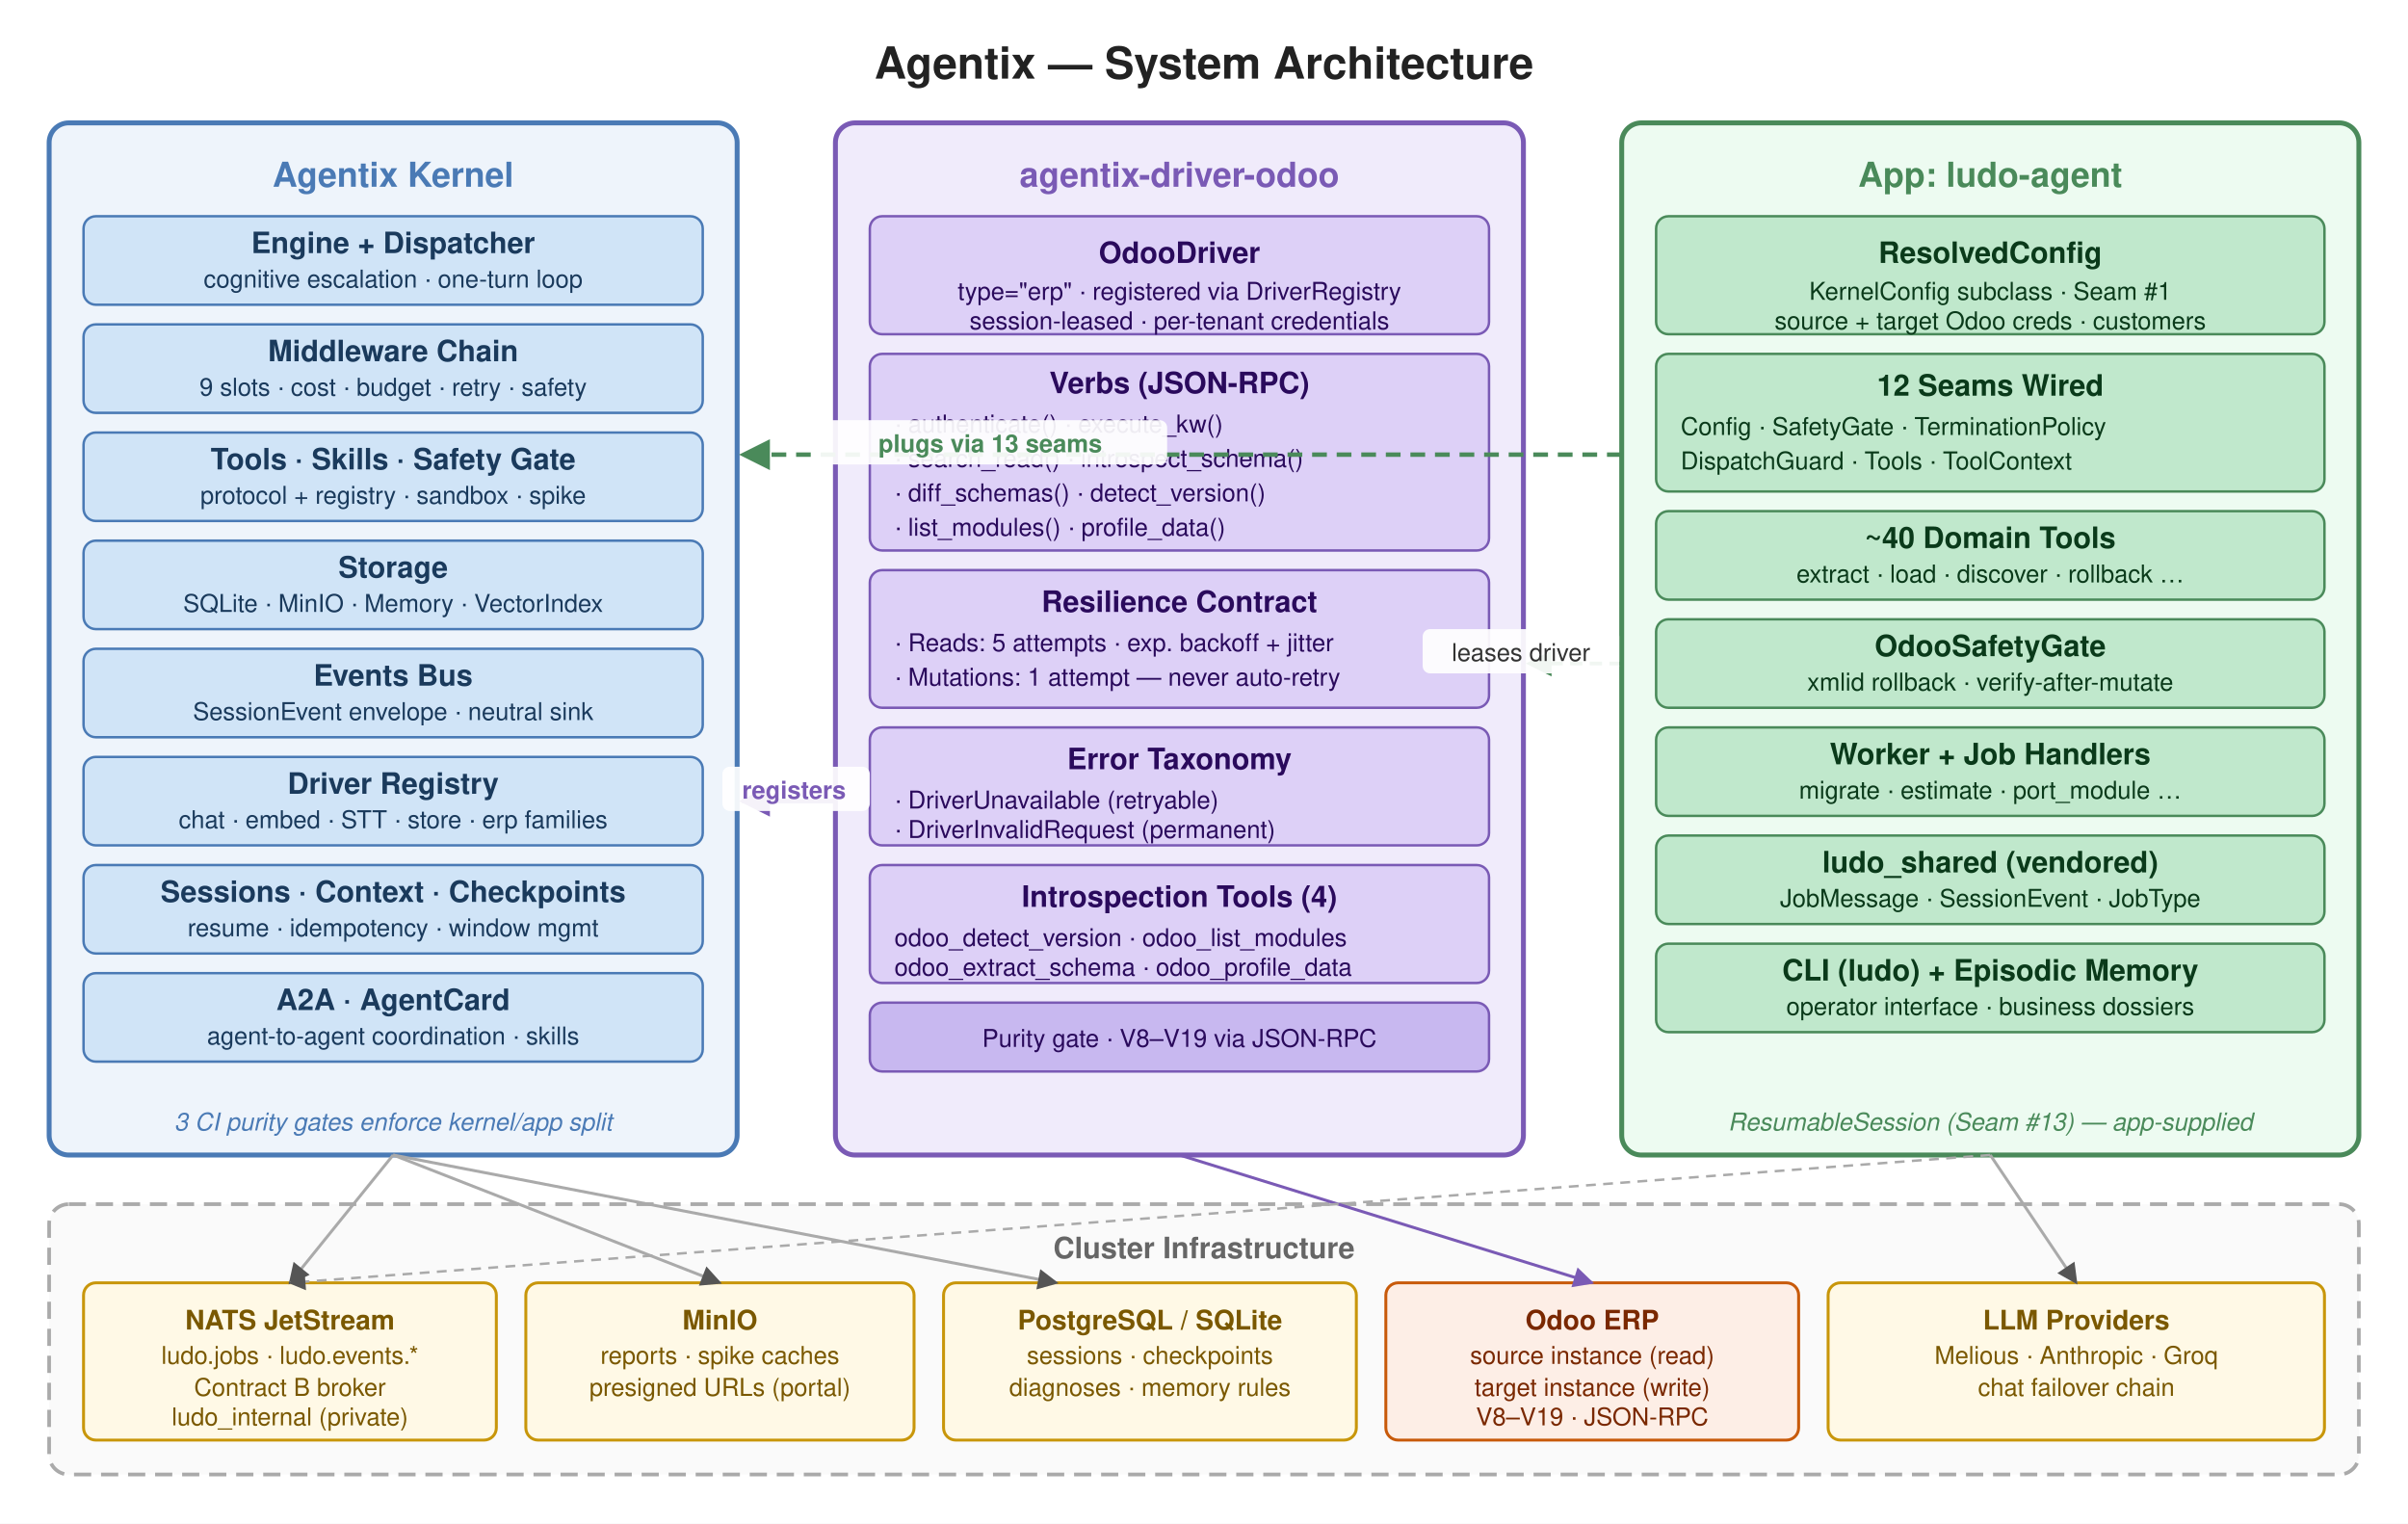
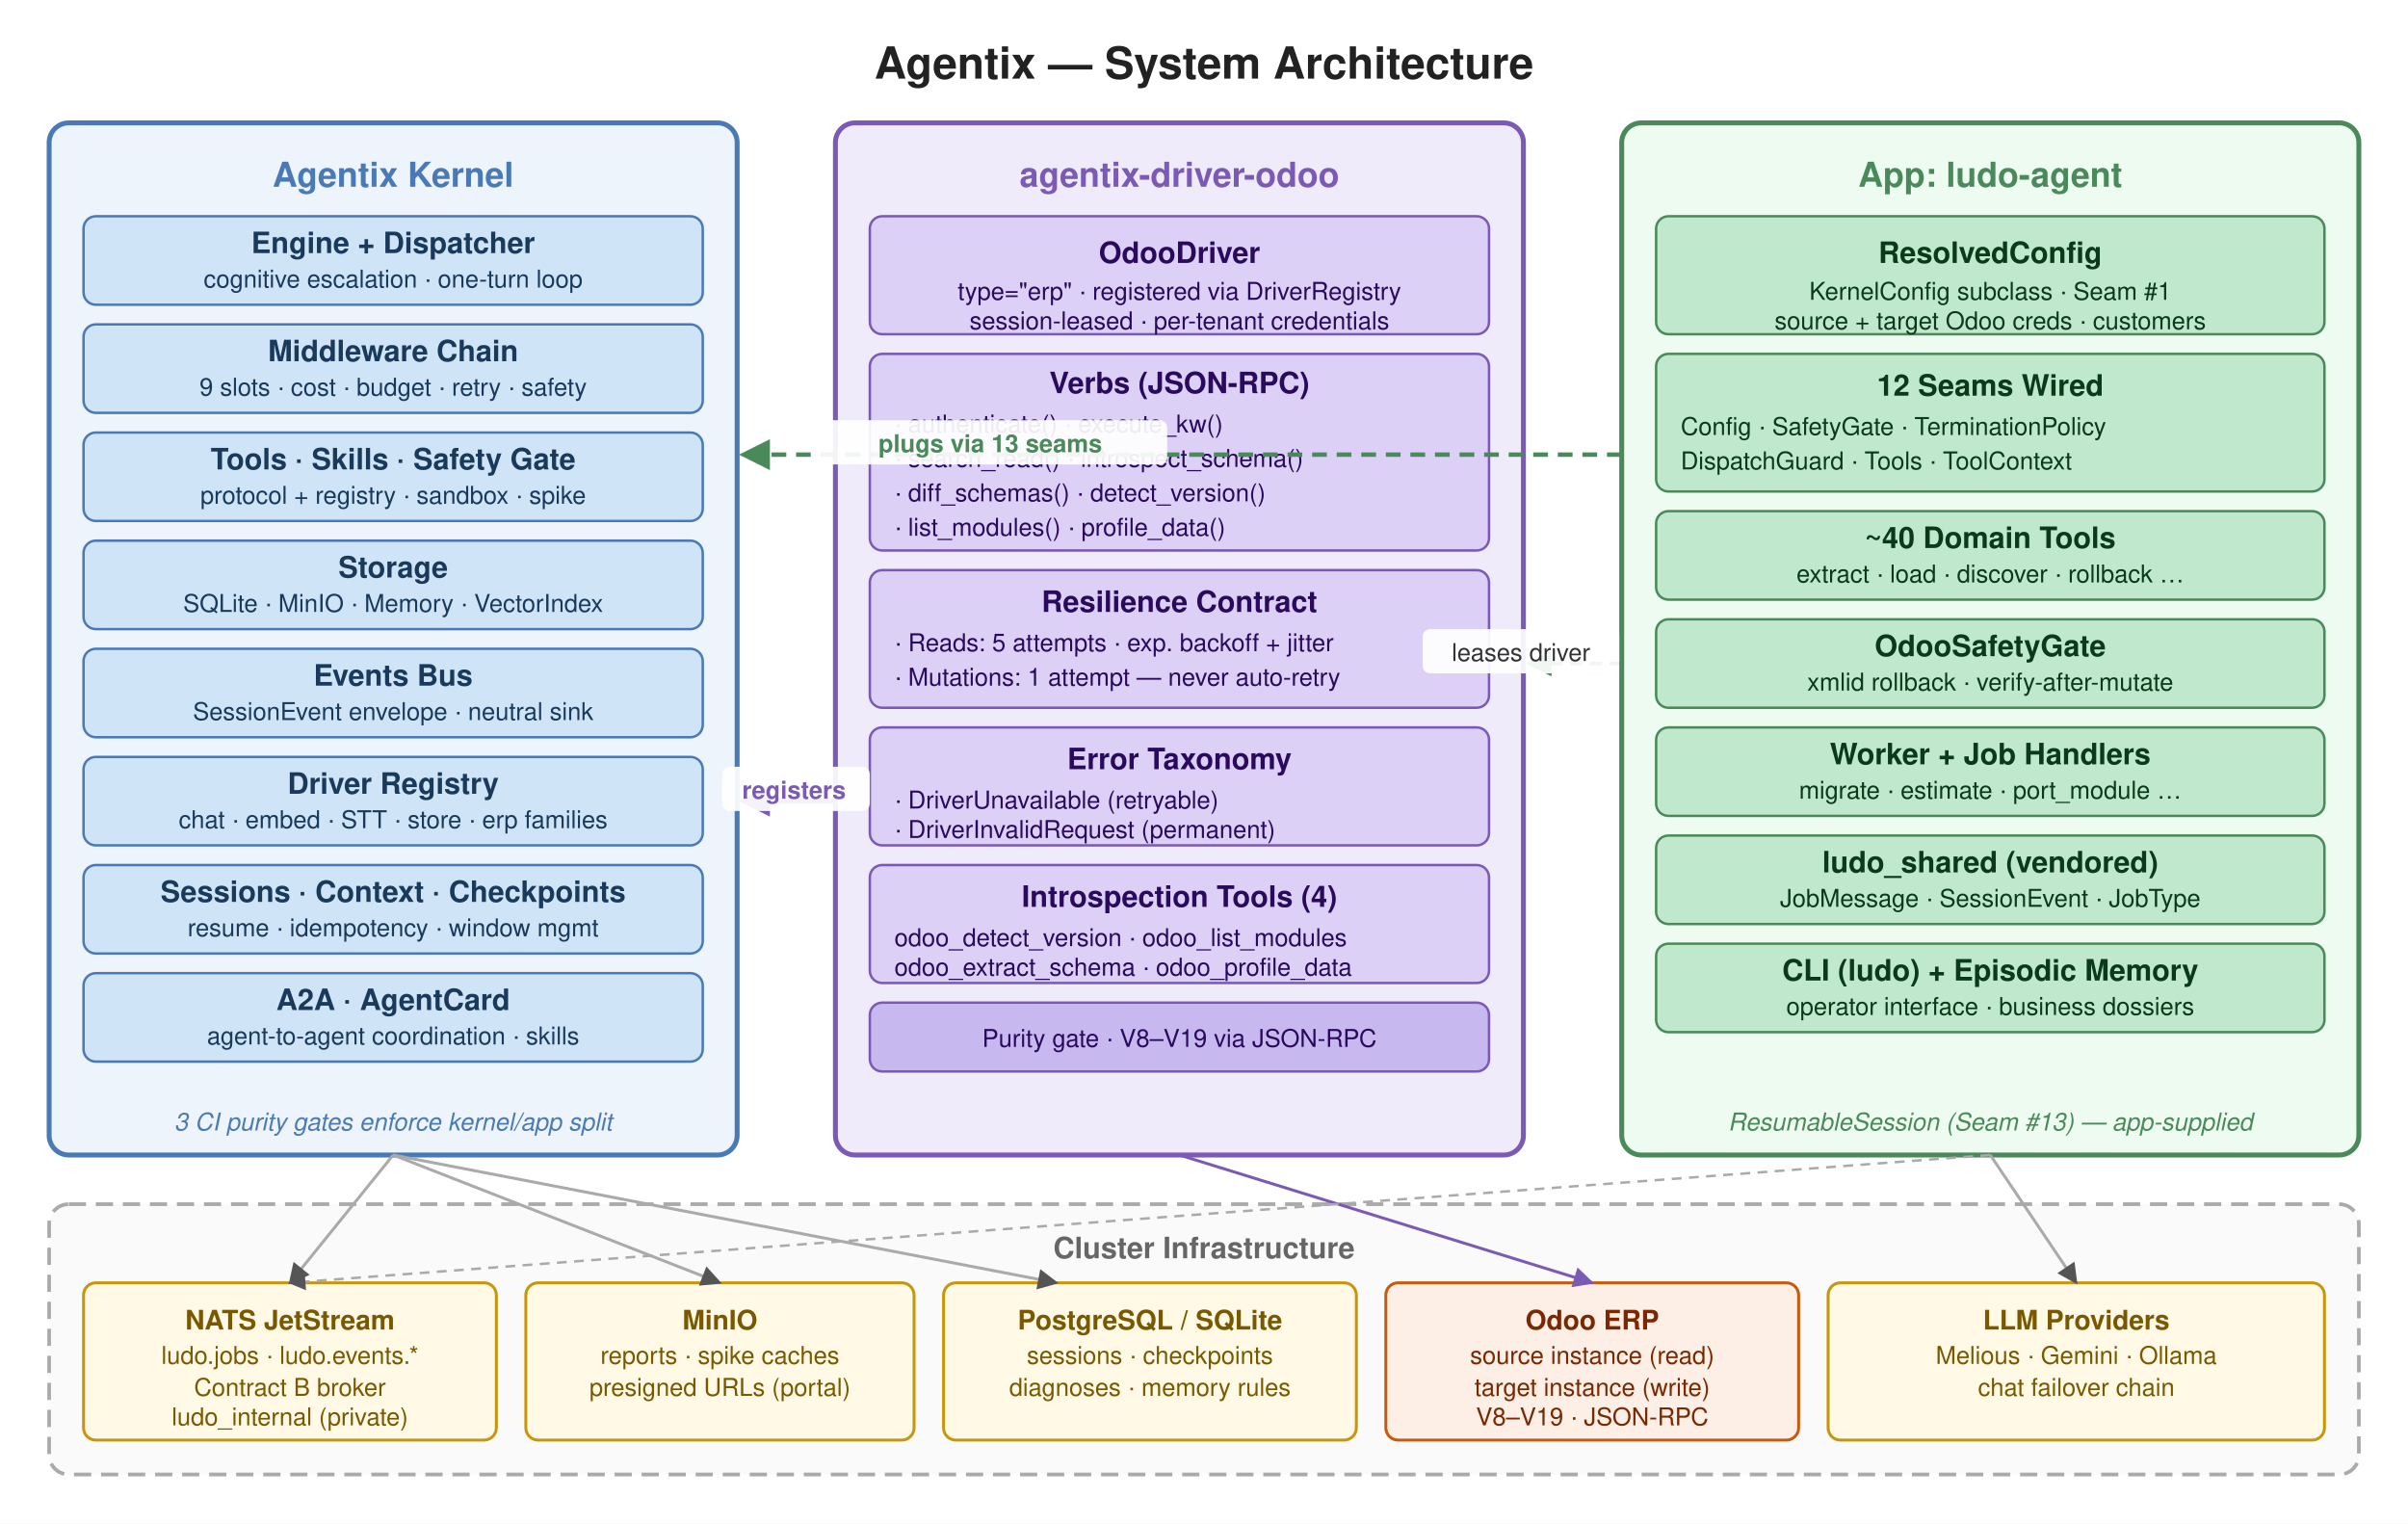
<svg xmlns="http://www.w3.org/2000/svg" viewBox="0 0 980 620" font-family="Helvetica, Arial, sans-serif" role="img" aria-labelledby="title-arch">
  <defs>
    <marker id="arr" viewBox="0 0 10 10" refX="9" refY="5" markerWidth="7" markerHeight="7" orient="auto">
      <path d="M 0 0 L 10 5 L 0 10 z" fill="#555" />
    </marker>
    <marker id="arr-blue" viewBox="0 0 10 10" refX="9" refY="5" markerWidth="7" markerHeight="7" orient="auto">
      <path d="M 0 0 L 10 5 L 0 10 z" fill="#4a7ab5" />
    </marker>
    <marker id="arr-green" viewBox="0 0 10 10" refX="9" refY="5" markerWidth="7" markerHeight="7" orient="auto">
      <path d="M 0 0 L 10 5 L 0 10 z" fill="#4a8a5a" />
    </marker>
    <marker id="arr-purple" viewBox="0 0 10 10" refX="9" refY="5" markerWidth="7" markerHeight="7" orient="auto">
      <path d="M 0 0 L 10 5 L 0 10 z" fill="#7a5ab5" />
    </marker>
  </defs>
  <rect x="0" y="0" width="980" height="620" fill="#ffffff" />
  <text x="490" y="32" text-anchor="middle" font-size="18" font-weight="bold" fill="#222">Agentix — System Architecture</text>
  <rect x="20" y="50" width="280" height="420" rx="8" fill="#eef4fb" stroke="#4a7ab5" stroke-width="2" />
  <text x="160" y="76" text-anchor="middle" font-size="14" font-weight="bold" fill="#4a7ab5">Agentix Kernel</text>
  <rect x="34" y="88" width="252" height="36" rx="5" fill="#d0e4f7" stroke="#4a7ab5" stroke-width="1" />
  <text x="160" y="103" text-anchor="middle" font-size="12" font-weight="bold" fill="#1a3a5c">Engine + Dispatcher</text>
  <text x="160" y="117" text-anchor="middle" font-size="10" fill="#1a3a5c">cognitive escalation · one-turn loop</text>
  <rect x="34" y="132" width="252" height="36" rx="5" fill="#d0e4f7" stroke="#4a7ab5" stroke-width="1" />
  <text x="160" y="147" text-anchor="middle" font-size="12" font-weight="bold" fill="#1a3a5c">Middleware Chain</text>
  <text x="160" y="161" text-anchor="middle" font-size="10" fill="#1a3a5c">9 slots · cost · budget · retry · safety</text>
  <rect x="34" y="176" width="252" height="36" rx="5" fill="#d0e4f7" stroke="#4a7ab5" stroke-width="1" />
  <text x="160" y="191" text-anchor="middle" font-size="12" font-weight="bold" fill="#1a3a5c">Tools · Skills · Safety Gate</text>
  <text x="160" y="205" text-anchor="middle" font-size="10" fill="#1a3a5c">protocol + registry · sandbox · spike</text>
  <rect x="34" y="220" width="252" height="36" rx="5" fill="#d0e4f7" stroke="#4a7ab5" stroke-width="1" />
  <text x="160" y="235" text-anchor="middle" font-size="12" font-weight="bold" fill="#1a3a5c">Storage</text>
  <text x="160" y="249" text-anchor="middle" font-size="10" fill="#1a3a5c">SQLite · MinIO · Memory · VectorIndex</text>
  <rect x="34" y="264" width="252" height="36" rx="5" fill="#d0e4f7" stroke="#4a7ab5" stroke-width="1" />
  <text x="160" y="279" text-anchor="middle" font-size="12" font-weight="bold" fill="#1a3a5c">Events Bus</text>
  <text x="160" y="293" text-anchor="middle" font-size="10" fill="#1a3a5c">SessionEvent envelope · neutral sink</text>
  <rect x="34" y="308" width="252" height="36" rx="5" fill="#d0e4f7" stroke="#4a7ab5" stroke-width="1" />
  <text x="160" y="323" text-anchor="middle" font-size="12" font-weight="bold" fill="#1a3a5c">Driver Registry</text>
  <text x="160" y="337" text-anchor="middle" font-size="10" fill="#1a3a5c">chat · embed · STT · store · erp families</text>
  <rect x="34" y="352" width="252" height="36" rx="5" fill="#d0e4f7" stroke="#4a7ab5" stroke-width="1" />
  <text x="160" y="367" text-anchor="middle" font-size="12" font-weight="bold" fill="#1a3a5c">Sessions · Context · Checkpoints</text>
  <text x="160" y="381" text-anchor="middle" font-size="10" fill="#1a3a5c">resume · idempotency · window mgmt</text>
  <rect x="34" y="396" width="252" height="36" rx="5" fill="#d0e4f7" stroke="#4a7ab5" stroke-width="1" />
  <text x="160" y="411" text-anchor="middle" font-size="12" font-weight="bold" fill="#1a3a5c">A2A · AgentCard</text>
  <text x="160" y="425" text-anchor="middle" font-size="10" fill="#1a3a5c">agent-to-agent coordination · skills</text>
  <text x="160" y="460" text-anchor="middle" font-size="10" fill="#4a7ab5" font-style="italic">3 CI purity gates enforce kernel/app split</text>
  <rect x="340" y="50" width="280" height="420" rx="8" fill="#f0ebfb" stroke="#7a5ab5" stroke-width="2" />
  <text x="480" y="76" text-anchor="middle" font-size="14" font-weight="bold" fill="#7a5ab5">agentix-driver-odoo</text>
  <rect x="354" y="88" width="252" height="48" rx="5" fill="#ddd0f7" stroke="#7a5ab5" stroke-width="1" />
  <text x="480" y="107" text-anchor="middle" font-size="12" font-weight="bold" fill="#2a0a5c">OdooDriver</text>
  <text x="480" y="122" text-anchor="middle" font-size="10" fill="#2a0a5c">type="erp" · registered via DriverRegistry</text>
  <text x="480" y="134" text-anchor="middle" font-size="10" fill="#2a0a5c">session-leased · per-tenant credentials</text>
  <rect x="354" y="144" width="252" height="80" rx="5" fill="#ddd0f7" stroke="#7a5ab5" stroke-width="1" />
  <text x="480" y="160" text-anchor="middle" font-size="12" font-weight="bold" fill="#2a0a5c">Verbs (JSON-RPC)</text>
  <text x="364" y="176" font-size="10" fill="#2a0a5c">· authenticate() · execute_kw()</text>
  <text x="364" y="190" font-size="10" fill="#2a0a5c">· search_read() · introspect_schema()</text>
  <text x="364" y="204" font-size="10" fill="#2a0a5c">· diff_schemas() · detect_version()</text>
  <text x="364" y="218" font-size="10" fill="#2a0a5c">· list_modules() · profile_data()</text>
  <rect x="354" y="232" width="252" height="56" rx="5" fill="#ddd0f7" stroke="#7a5ab5" stroke-width="1" />
  <text x="480" y="249" text-anchor="middle" font-size="12" font-weight="bold" fill="#2a0a5c">Resilience Contract</text>
  <text x="364" y="265" font-size="10" fill="#2a0a5c">· Reads: 5 attempts · exp. backoff + jitter</text>
  <text x="364" y="279" font-size="10" fill="#2a0a5c">· Mutations: 1 attempt — never auto-retry</text>
  <text x="364" y="277" font-size="10" fill="#2a0a5c" />
  <rect x="354" y="296" width="252" height="48" rx="5" fill="#ddd0f7" stroke="#7a5ab5" stroke-width="1" />
  <text x="480" y="313" text-anchor="middle" font-size="12" font-weight="bold" fill="#2a0a5c">Error Taxonomy</text>
  <text x="364" y="329" font-size="10" fill="#2a0a5c">· DriverUnavailable  (retryable)</text>
  <text x="364" y="341" font-size="10" fill="#2a0a5c">· DriverInvalidRequest  (permanent)</text>
  <rect x="354" y="352" width="252" height="48" rx="5" fill="#ddd0f7" stroke="#7a5ab5" stroke-width="1" />
  <text x="480" y="369" text-anchor="middle" font-size="12" font-weight="bold" fill="#2a0a5c">Introspection Tools (4)</text>
  <text x="364" y="385" font-size="10" fill="#2a0a5c">odoo_detect_version · odoo_list_modules</text>
  <text x="364" y="397" font-size="10" fill="#2a0a5c">odoo_extract_schema · odoo_profile_data</text>
  <rect x="354" y="408" width="252" height="28" rx="5" fill="#c8b8f0" stroke="#7a5ab5" stroke-width="1" />
  <text x="480" y="426" text-anchor="middle" font-size="10" fill="#2a0a5c">Purity gate · V8–V19 via JSON-RPC</text>
  <rect x="660" y="50" width="300" height="420" rx="8" fill="#edfbf1" stroke="#4a8a5a" stroke-width="2" />
  <text x="810" y="76" text-anchor="middle" font-size="14" font-weight="bold" fill="#4a8a5a">App: ludo-agent</text>
  <rect x="674" y="88" width="272" height="48" rx="5" fill="#c0e8cc" stroke="#4a8a5a" stroke-width="1" />
  <text x="810" y="107" text-anchor="middle" font-size="12" font-weight="bold" fill="#0a3a1a">ResolvedConfig</text>
  <text x="810" y="122" text-anchor="middle" font-size="10" fill="#0a3a1a">KernelConfig subclass · Seam #1</text>
  <text x="810" y="134" text-anchor="middle" font-size="10" fill="#0a3a1a">source + target Odoo creds · customers</text>
  <rect x="674" y="144" width="272" height="56" rx="5" fill="#c0e8cc" stroke="#4a8a5a" stroke-width="1" />
  <text x="810" y="161" text-anchor="middle" font-size="12" font-weight="bold" fill="#0a3a1a">12 Seams Wired</text>
  <text x="684" y="177" font-size="10" fill="#0a3a1a">Config · SafetyGate · TerminationPolicy</text>
  <text x="684" y="191" font-size="10" fill="#0a3a1a">DispatchGuard · Tools · ToolContext</text>
  <text x="684" y="197" font-size="10" fill="#0a3a1a" />
  <rect x="674" y="208" width="272" height="36" rx="5" fill="#c0e8cc" stroke="#4a8a5a" stroke-width="1" />
  <text x="810" y="223" text-anchor="middle" font-size="12" font-weight="bold" fill="#0a3a1a">~40 Domain Tools</text>
  <text x="810" y="237" text-anchor="middle" font-size="10" fill="#0a3a1a">extract · load · discover · rollback …</text>
  <rect x="674" y="252" width="272" height="36" rx="5" fill="#c0e8cc" stroke="#4a8a5a" stroke-width="1" />
  <text x="810" y="267" text-anchor="middle" font-size="12" font-weight="bold" fill="#0a3a1a">OdooSafetyGate</text>
  <text x="810" y="281" text-anchor="middle" font-size="10" fill="#0a3a1a">xmlid rollback · verify-after-mutate</text>
  <rect x="674" y="296" width="272" height="36" rx="5" fill="#c0e8cc" stroke="#4a8a5a" stroke-width="1" />
  <text x="810" y="311" text-anchor="middle" font-size="12" font-weight="bold" fill="#0a3a1a">Worker + Job Handlers</text>
  <text x="810" y="325" text-anchor="middle" font-size="10" fill="#0a3a1a">migrate · estimate · port_module …</text>
  <rect x="674" y="340" width="272" height="36" rx="5" fill="#c0e8cc" stroke="#4a8a5a" stroke-width="1" />
  <text x="810" y="355" text-anchor="middle" font-size="12" font-weight="bold" fill="#0a3a1a">ludo_shared (vendored)</text>
  <text x="810" y="369" text-anchor="middle" font-size="10" fill="#0a3a1a">JobMessage · SessionEvent · JobType</text>
  <rect x="674" y="384" width="272" height="36" rx="5" fill="#c0e8cc" stroke="#4a8a5a" stroke-width="1" />
  <text x="810" y="399" text-anchor="middle" font-size="12" font-weight="bold" fill="#0a3a1a">CLI (ludo) + Episodic Memory</text>
  <text x="810" y="413" text-anchor="middle" font-size="10" fill="#0a3a1a">operator interface · business dossiers</text>
  <text x="810" y="460" text-anchor="middle" font-size="10" fill="#4a8a5a" font-style="italic">ResumableSession (Seam #13) — app-supplied</text>
  <line x1="660" y1="185" x2="302" y2="185" stroke="#4a8a5a" stroke-width="1.8" stroke-dasharray="6 4" marker-end="url(#arr-green)" />
  <rect x="330" y="171" width="145" height="18" rx="3" fill="#ffffff" opacity="0.92" />
  <text x="403" y="184" text-anchor="middle" font-size="10" font-weight="bold" fill="#4a8a5a">plugs via 13 seams</text>
  <line x1="340" y1="326" x2="302" y2="326" stroke="#7a5ab5" stroke-width="1.8" marker-end="url(#arr-purple)" />
  <rect x="294" y="312" width="60" height="18" rx="3" fill="#ffffff" opacity="0.92" />
  <text x="302" y="325" font-size="10" font-weight="bold" fill="#7a5ab5">registers</text>
  <line x1="660" y1="270" x2="622" y2="270" stroke="#4a8a5a" stroke-width="1.5" stroke-dasharray="5 3" marker-end="url(#arr-green)" />
  <rect x="579" y="256" width="80" height="18" rx="3" fill="#ffffff" opacity="0.92" />
  <text x="619" y="269" text-anchor="middle" font-size="10" fill="#333">leases driver</text>
  <rect x="20" y="490" width="940" height="110" rx="8" fill="#fafafa" stroke="#aaaaaa" stroke-width="1.5" stroke-dasharray="7 4" />
  <text x="490" y="512" text-anchor="middle" font-size="12" font-weight="bold" fill="#666">Cluster Infrastructure</text>
  <rect x="34" y="522" width="168" height="64" rx="5" fill="#fff9e6" stroke="#c8960a" stroke-width="1.2" />
  <text x="118" y="541" text-anchor="middle" font-size="11" font-weight="bold" fill="#7a5800">NATS JetStream</text>
  <text x="118" y="555" text-anchor="middle" font-size="10" fill="#7a5800">ludo.jobs · ludo.events.*</text>
  <text x="118" y="568" text-anchor="middle" font-size="10" fill="#7a5800">Contract B broker</text>
  <text x="118" y="580" text-anchor="middle" font-size="10" fill="#7a5800">ludo_internal (private)</text>
  <rect x="214" y="522" width="158" height="64" rx="5" fill="#fff9e6" stroke="#c8960a" stroke-width="1.2" />
  <text x="293" y="541" text-anchor="middle" font-size="11" font-weight="bold" fill="#7a5800">MinIO</text>
  <text x="293" y="555" text-anchor="middle" font-size="10" fill="#7a5800">reports · spike caches</text>
  <text x="293" y="568" text-anchor="middle" font-size="10" fill="#7a5800">presigned URLs (portal)</text>
  <rect x="384" y="522" width="168" height="64" rx="5" fill="#fff9e6" stroke="#c8960a" stroke-width="1.2" />
  <text x="468" y="541" text-anchor="middle" font-size="11" font-weight="bold" fill="#7a5800">PostgreSQL / SQLite</text>
  <text x="468" y="555" text-anchor="middle" font-size="10" fill="#7a5800">sessions · checkpoints</text>
  <text x="468" y="568" text-anchor="middle" font-size="10" fill="#7a5800">diagnoses · memory rules</text>
  <rect x="564" y="522" width="168" height="64" rx="5" fill="#fdeee6" stroke="#c85a0a" stroke-width="1.2" />
  <text x="648" y="541" text-anchor="middle" font-size="11" font-weight="bold" fill="#7a2800">Odoo ERP</text>
  <text x="648" y="555" text-anchor="middle" font-size="10" fill="#7a2800">source instance (read)</text>
  <text x="648" y="568" text-anchor="middle" font-size="10" fill="#7a2800">target instance (write)</text>
  <text x="648" y="580" text-anchor="middle" font-size="10" fill="#7a2800">V8–V19 · JSON-RPC</text>
  <rect x="744" y="522" width="202" height="64" rx="5" fill="#fff9e6" stroke="#c8960a" stroke-width="1.2" />
  <text x="845" y="541" text-anchor="middle" font-size="11" font-weight="bold" fill="#7a5800">LLM Providers</text>
-   <text x="845" y="555" text-anchor="middle" font-size="10" fill="#7a5800">Melious · Anthropic · Groq</text>
+   <text x="845" y="555" text-anchor="middle" font-size="10" fill="#7a5800">Melious · Gemini · Ollama</text>
  <text x="845" y="568" text-anchor="middle" font-size="10" fill="#7a5800">chat failover chain</text>
  <line x1="160" y1="470" x2="118" y2="522" stroke="#aaaaaa" stroke-width="1.2" marker-end="url(#arr)" />
  <line x1="160" y1="470" x2="293" y2="522" stroke="#aaaaaa" stroke-width="1.2" marker-end="url(#arr)" />
  <line x1="160" y1="470" x2="430" y2="522" stroke="#aaaaaa" stroke-width="1.2" marker-end="url(#arr)" />
  <line x1="480" y1="470" x2="648" y2="522" stroke="#7a5ab5" stroke-width="1.2" marker-end="url(#arr-purple)" />
  <line x1="810" y1="470" x2="118" y2="522" stroke="#aaaaaa" stroke-width="1" stroke-dasharray="4 3" marker-end="url(#arr)" />
  <line x1="810" y1="470" x2="845" y2="522" stroke="#aaaaaa" stroke-width="1.2" marker-end="url(#arr)" />
</svg>
